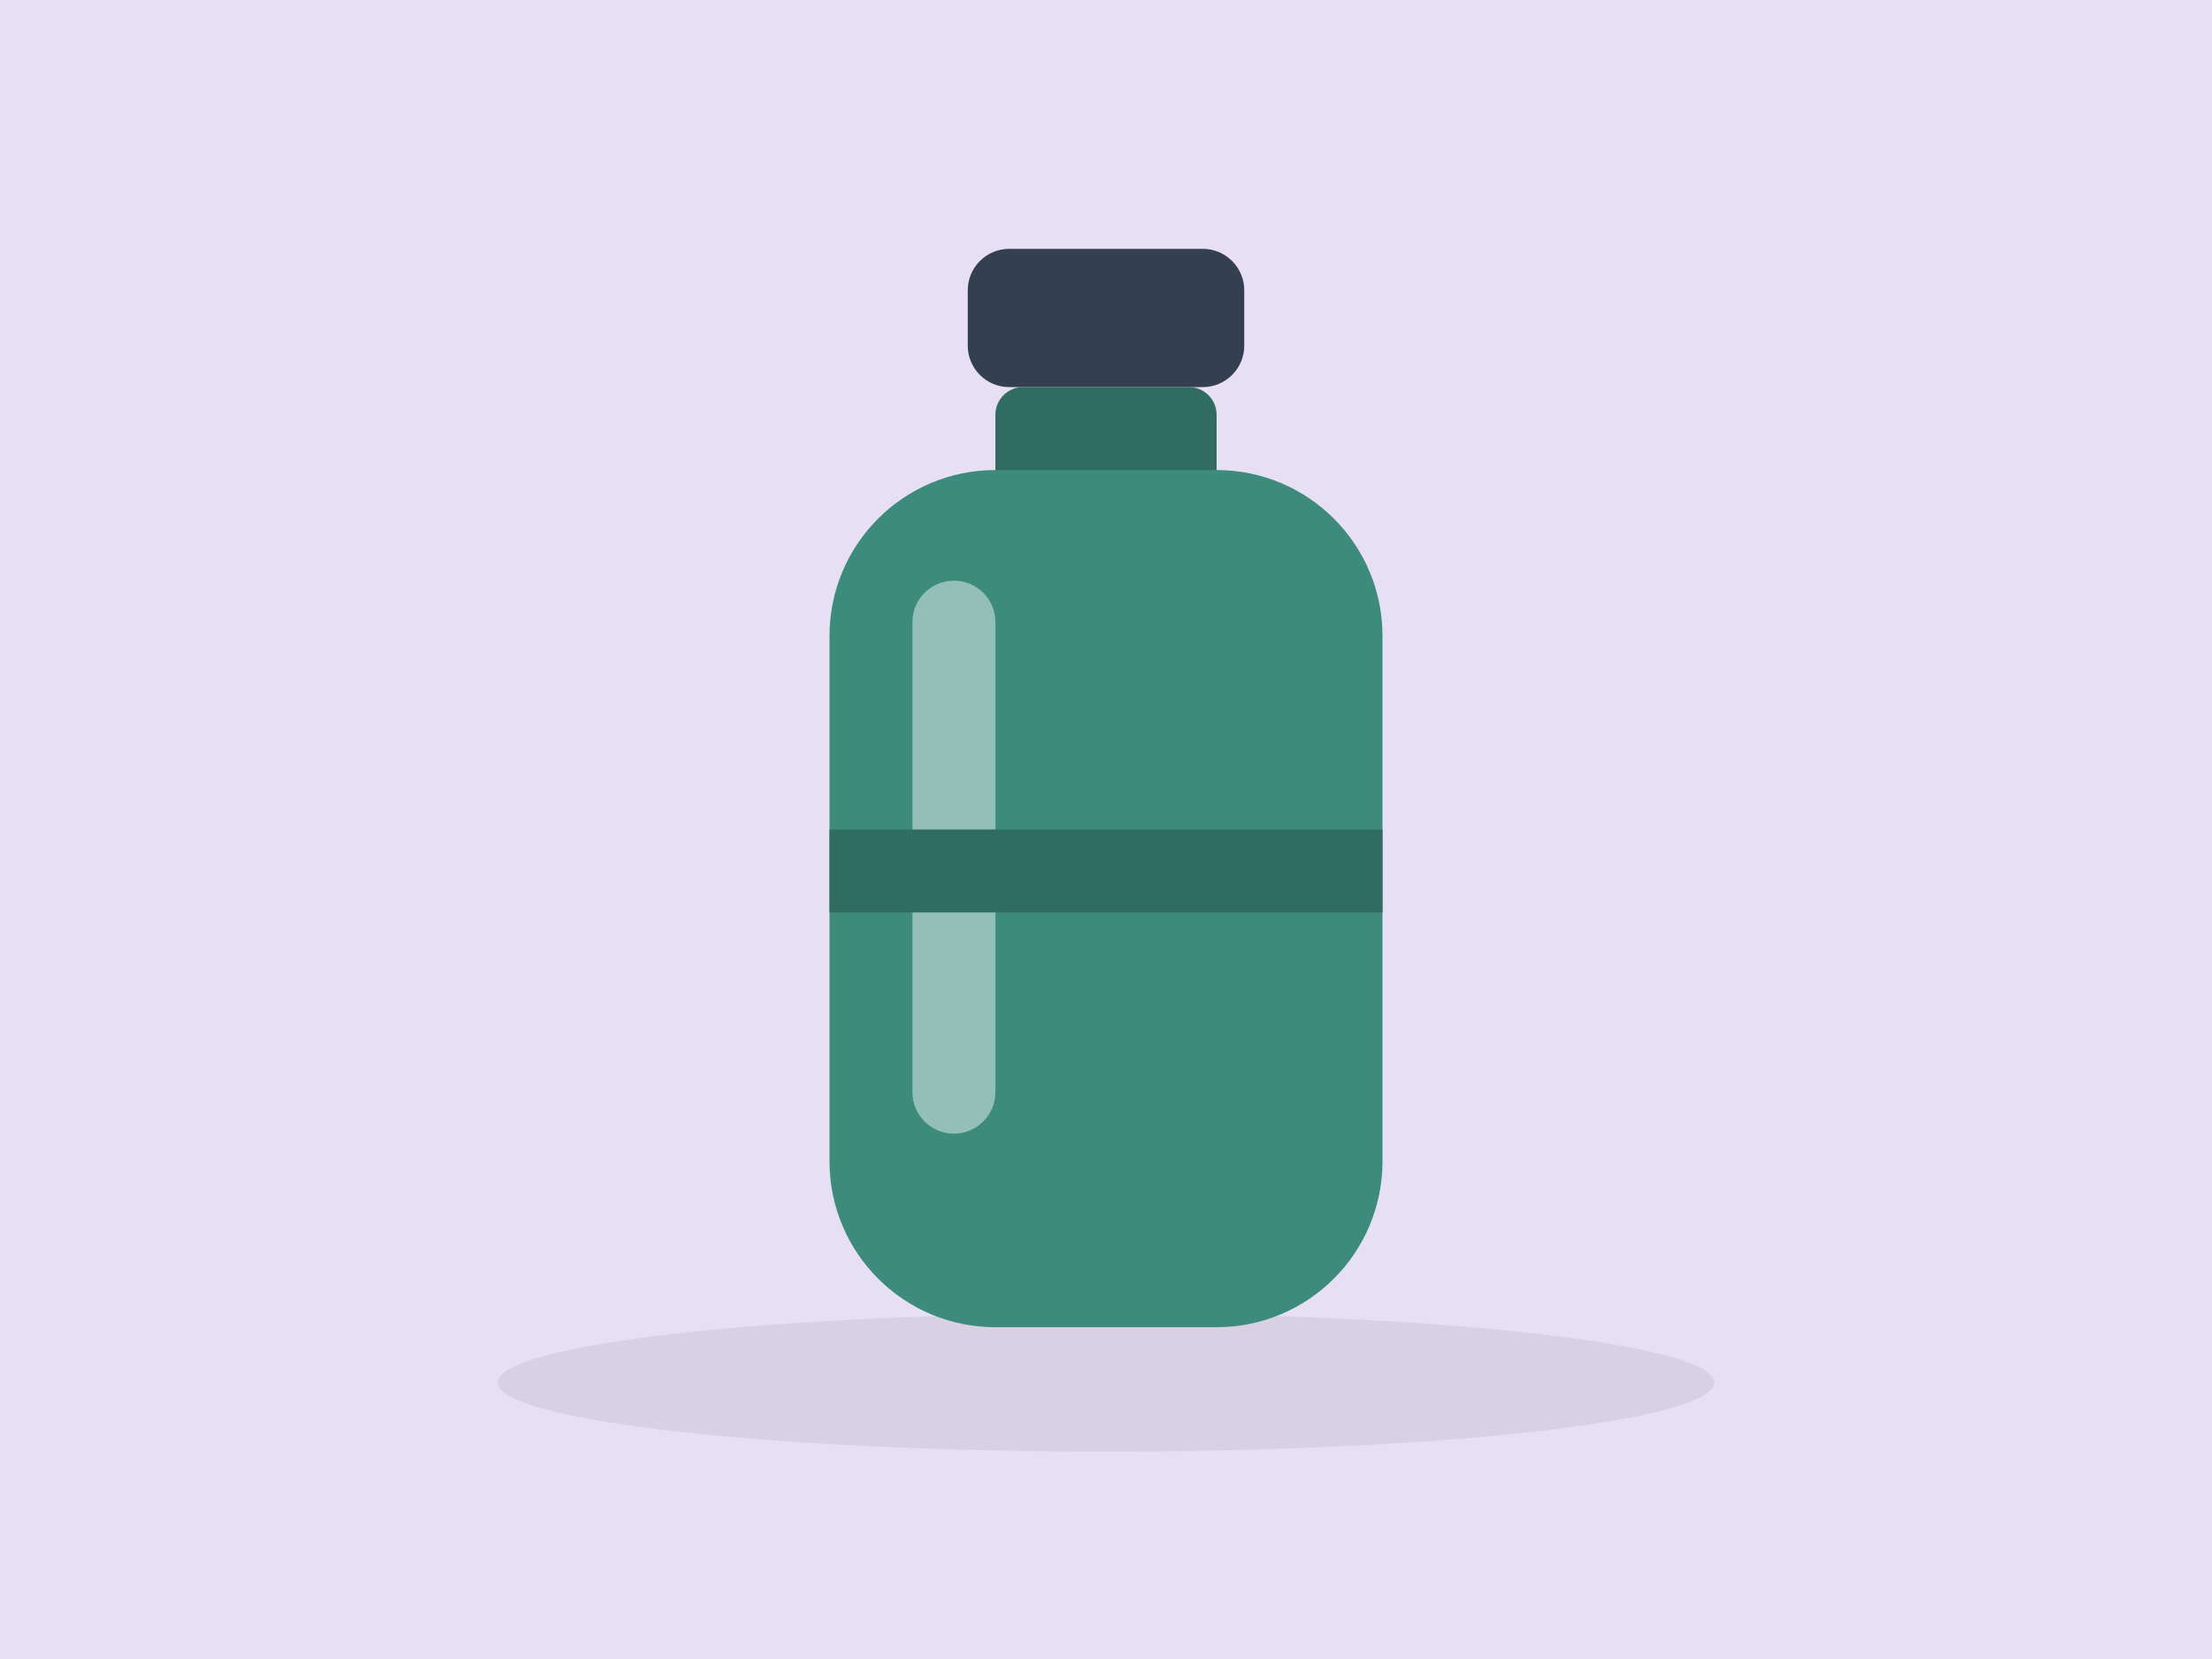
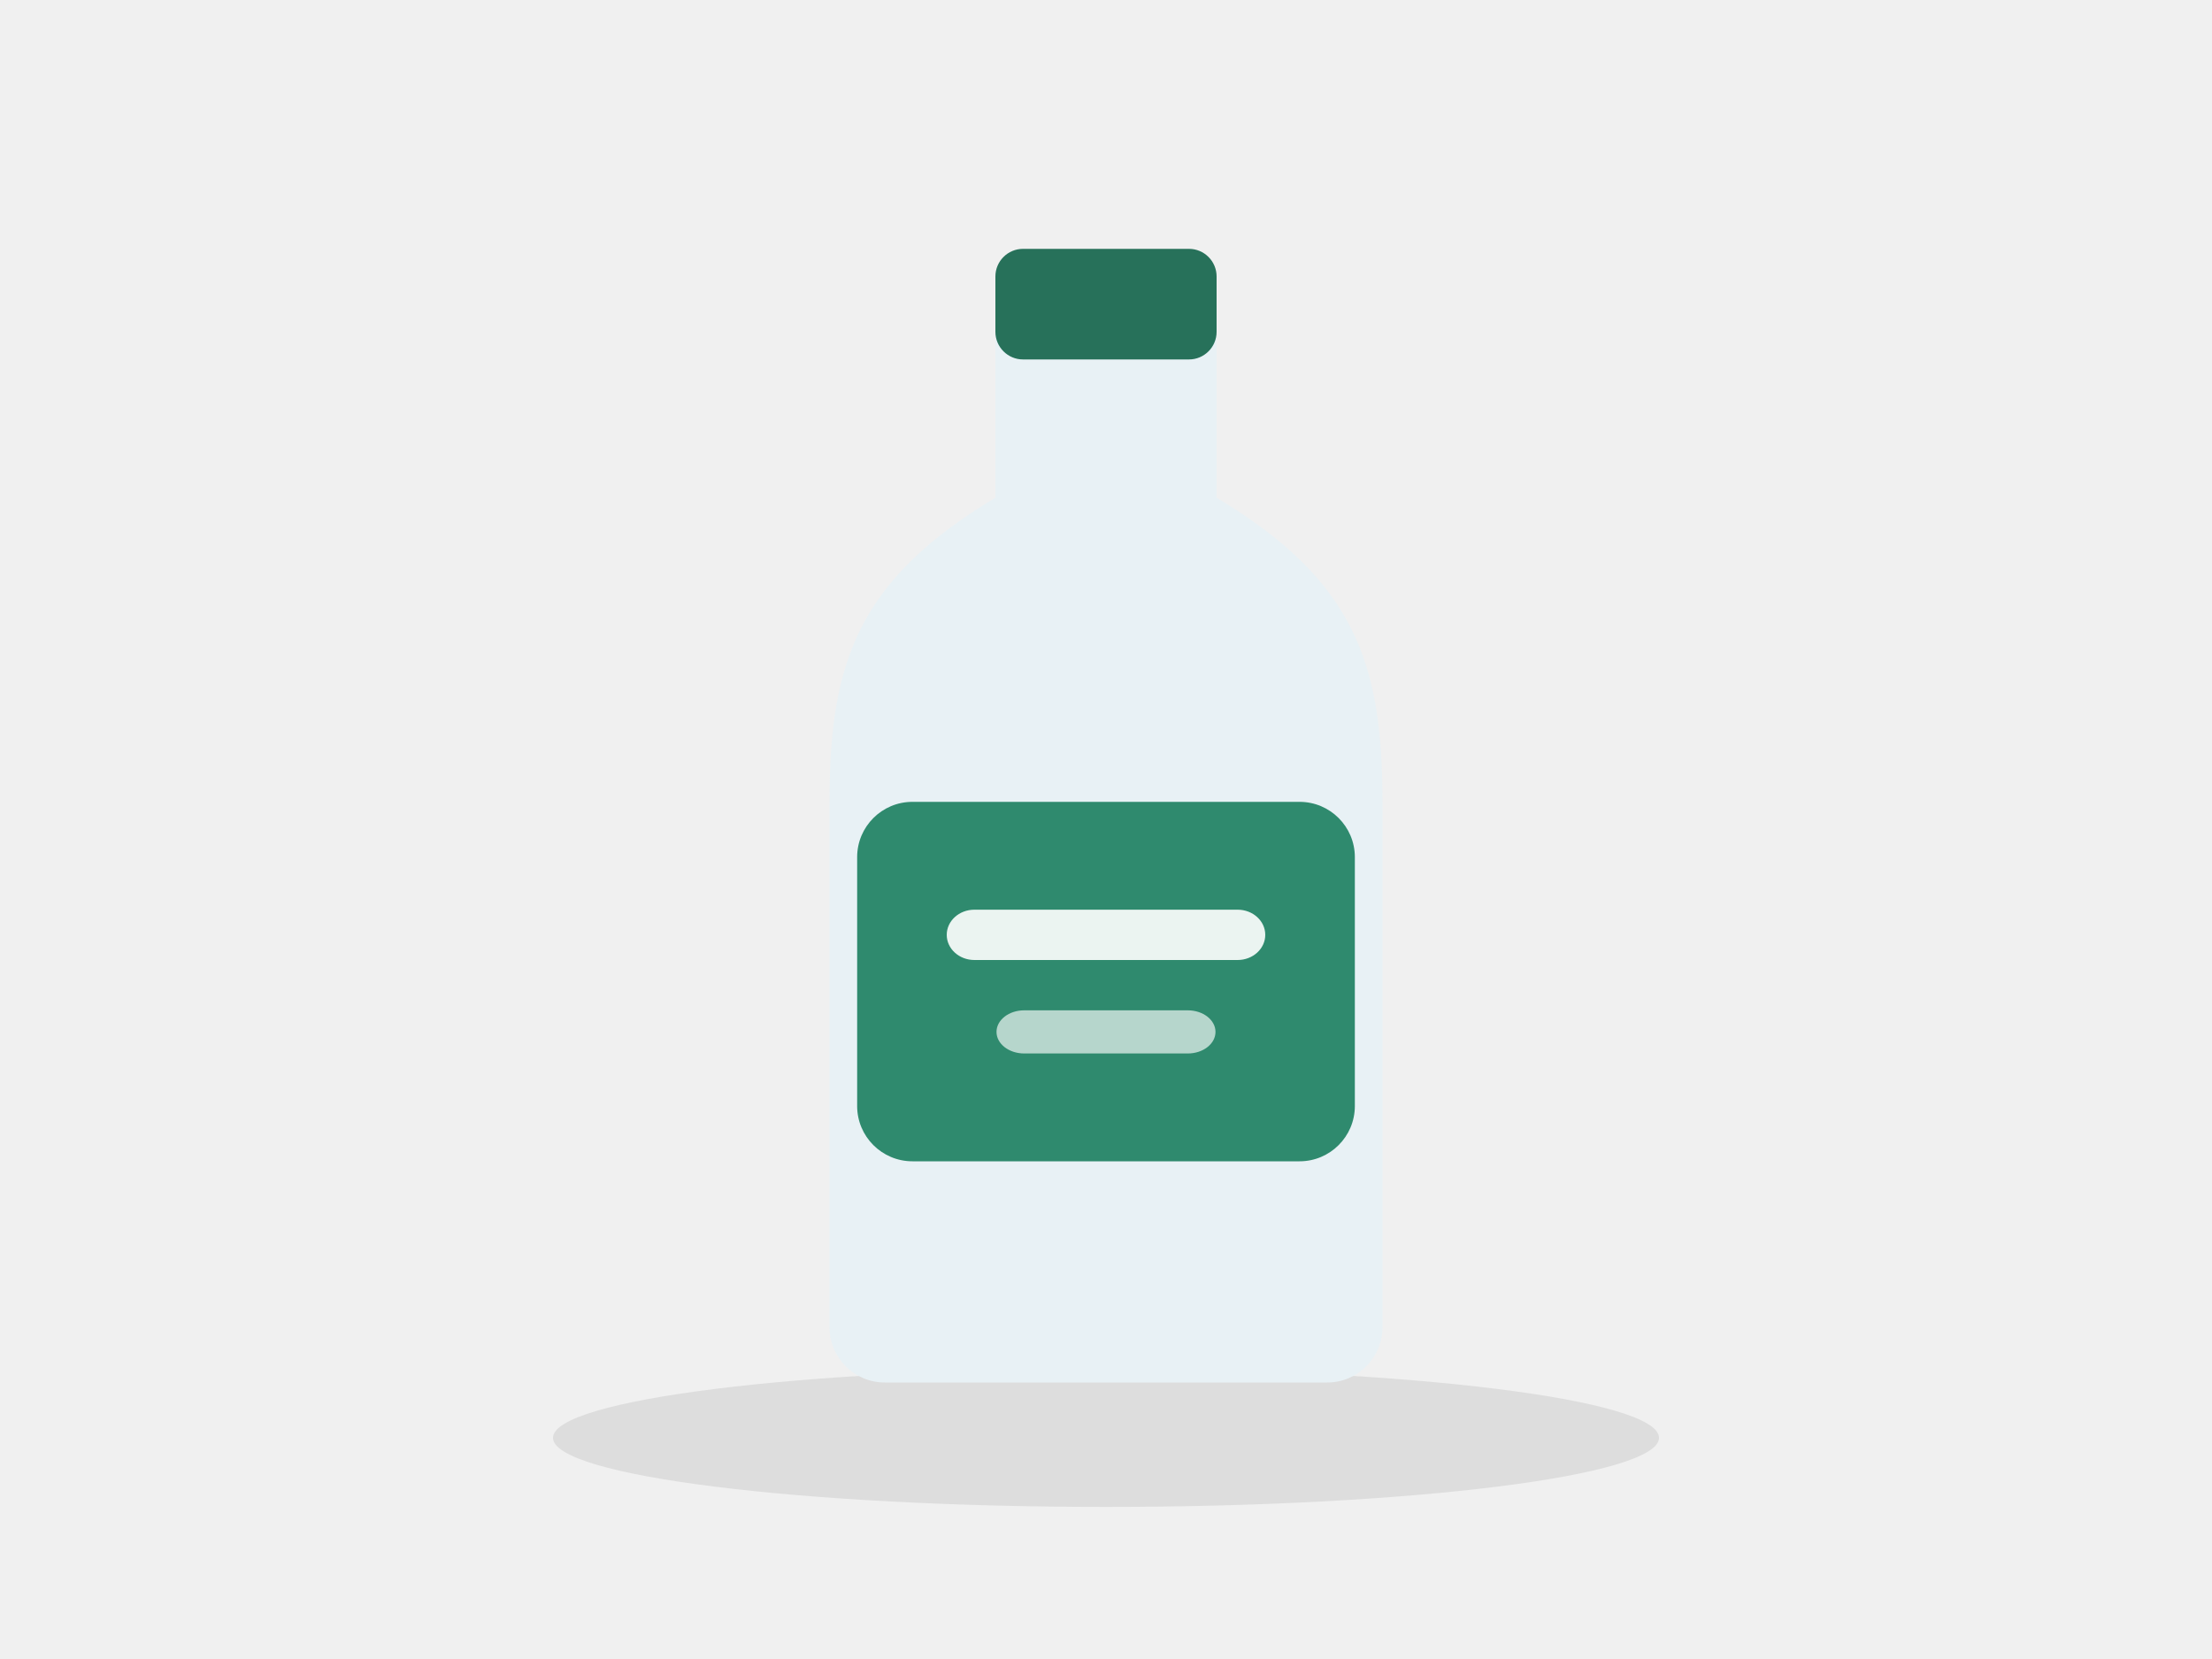
- <svg xmlns="http://www.w3.org/2000/svg" viewBox="0 0 160 120" width="160" height="120" role="img">
-   <rect x="0" y="0" width="160" height="120" rx="0" fill="#E7E0F4" />
-   <ellipse cx="80" cy="100" rx="44" ry="5" fill="#000000" opacity="0.07" />
-   <rect x="70" y="18" width="20" height="10" rx="3" fill="#34404F" />
-   <rect x="72" y="28" width="16" height="8" rx="2" fill="#306c62" />
-   <rect x="60" y="34" width="40" height="62" rx="12" fill="#3D8B7D" />
-   <rect x="66" y="42" width="6" height="40" rx="3" fill="#FFFFFF" opacity="0.45" />
-   <rect x="60" y="60" width="40" height="6" rx="0" fill="#306c62" />
+ <svg xmlns="http://www.w3.org/2000/svg" viewBox="0 0 160 120" width="160" height="120">
+   <ellipse cx="80" cy="104" rx="40" ry="5" fill="#000" opacity="0.08" />
+   <path d="M72 22h16v14c10 6 12 12 12 22v38a4 4 0 0 1-4 4H64a4 4 0 0 1-4-4V58c0-10 2-16 12-22Z" fill="#E8F1F5" />
+   <rect x="72" y="18" width="16" height="8" rx="2" fill="#27715a" />
+   <rect x="62" y="58" width="36" height="26" rx="4" fill="#2F8A6E" />
+   <rect x="68.48" y="65.8" width="23.04" height="3.64" rx="2" fill="#FFFFFF" opacity="0.9" />
+   <rect x="72.08" y="73.08" width="15.84" height="3.12" rx="2" fill="#FFFFFF" opacity="0.65" />
</svg>
